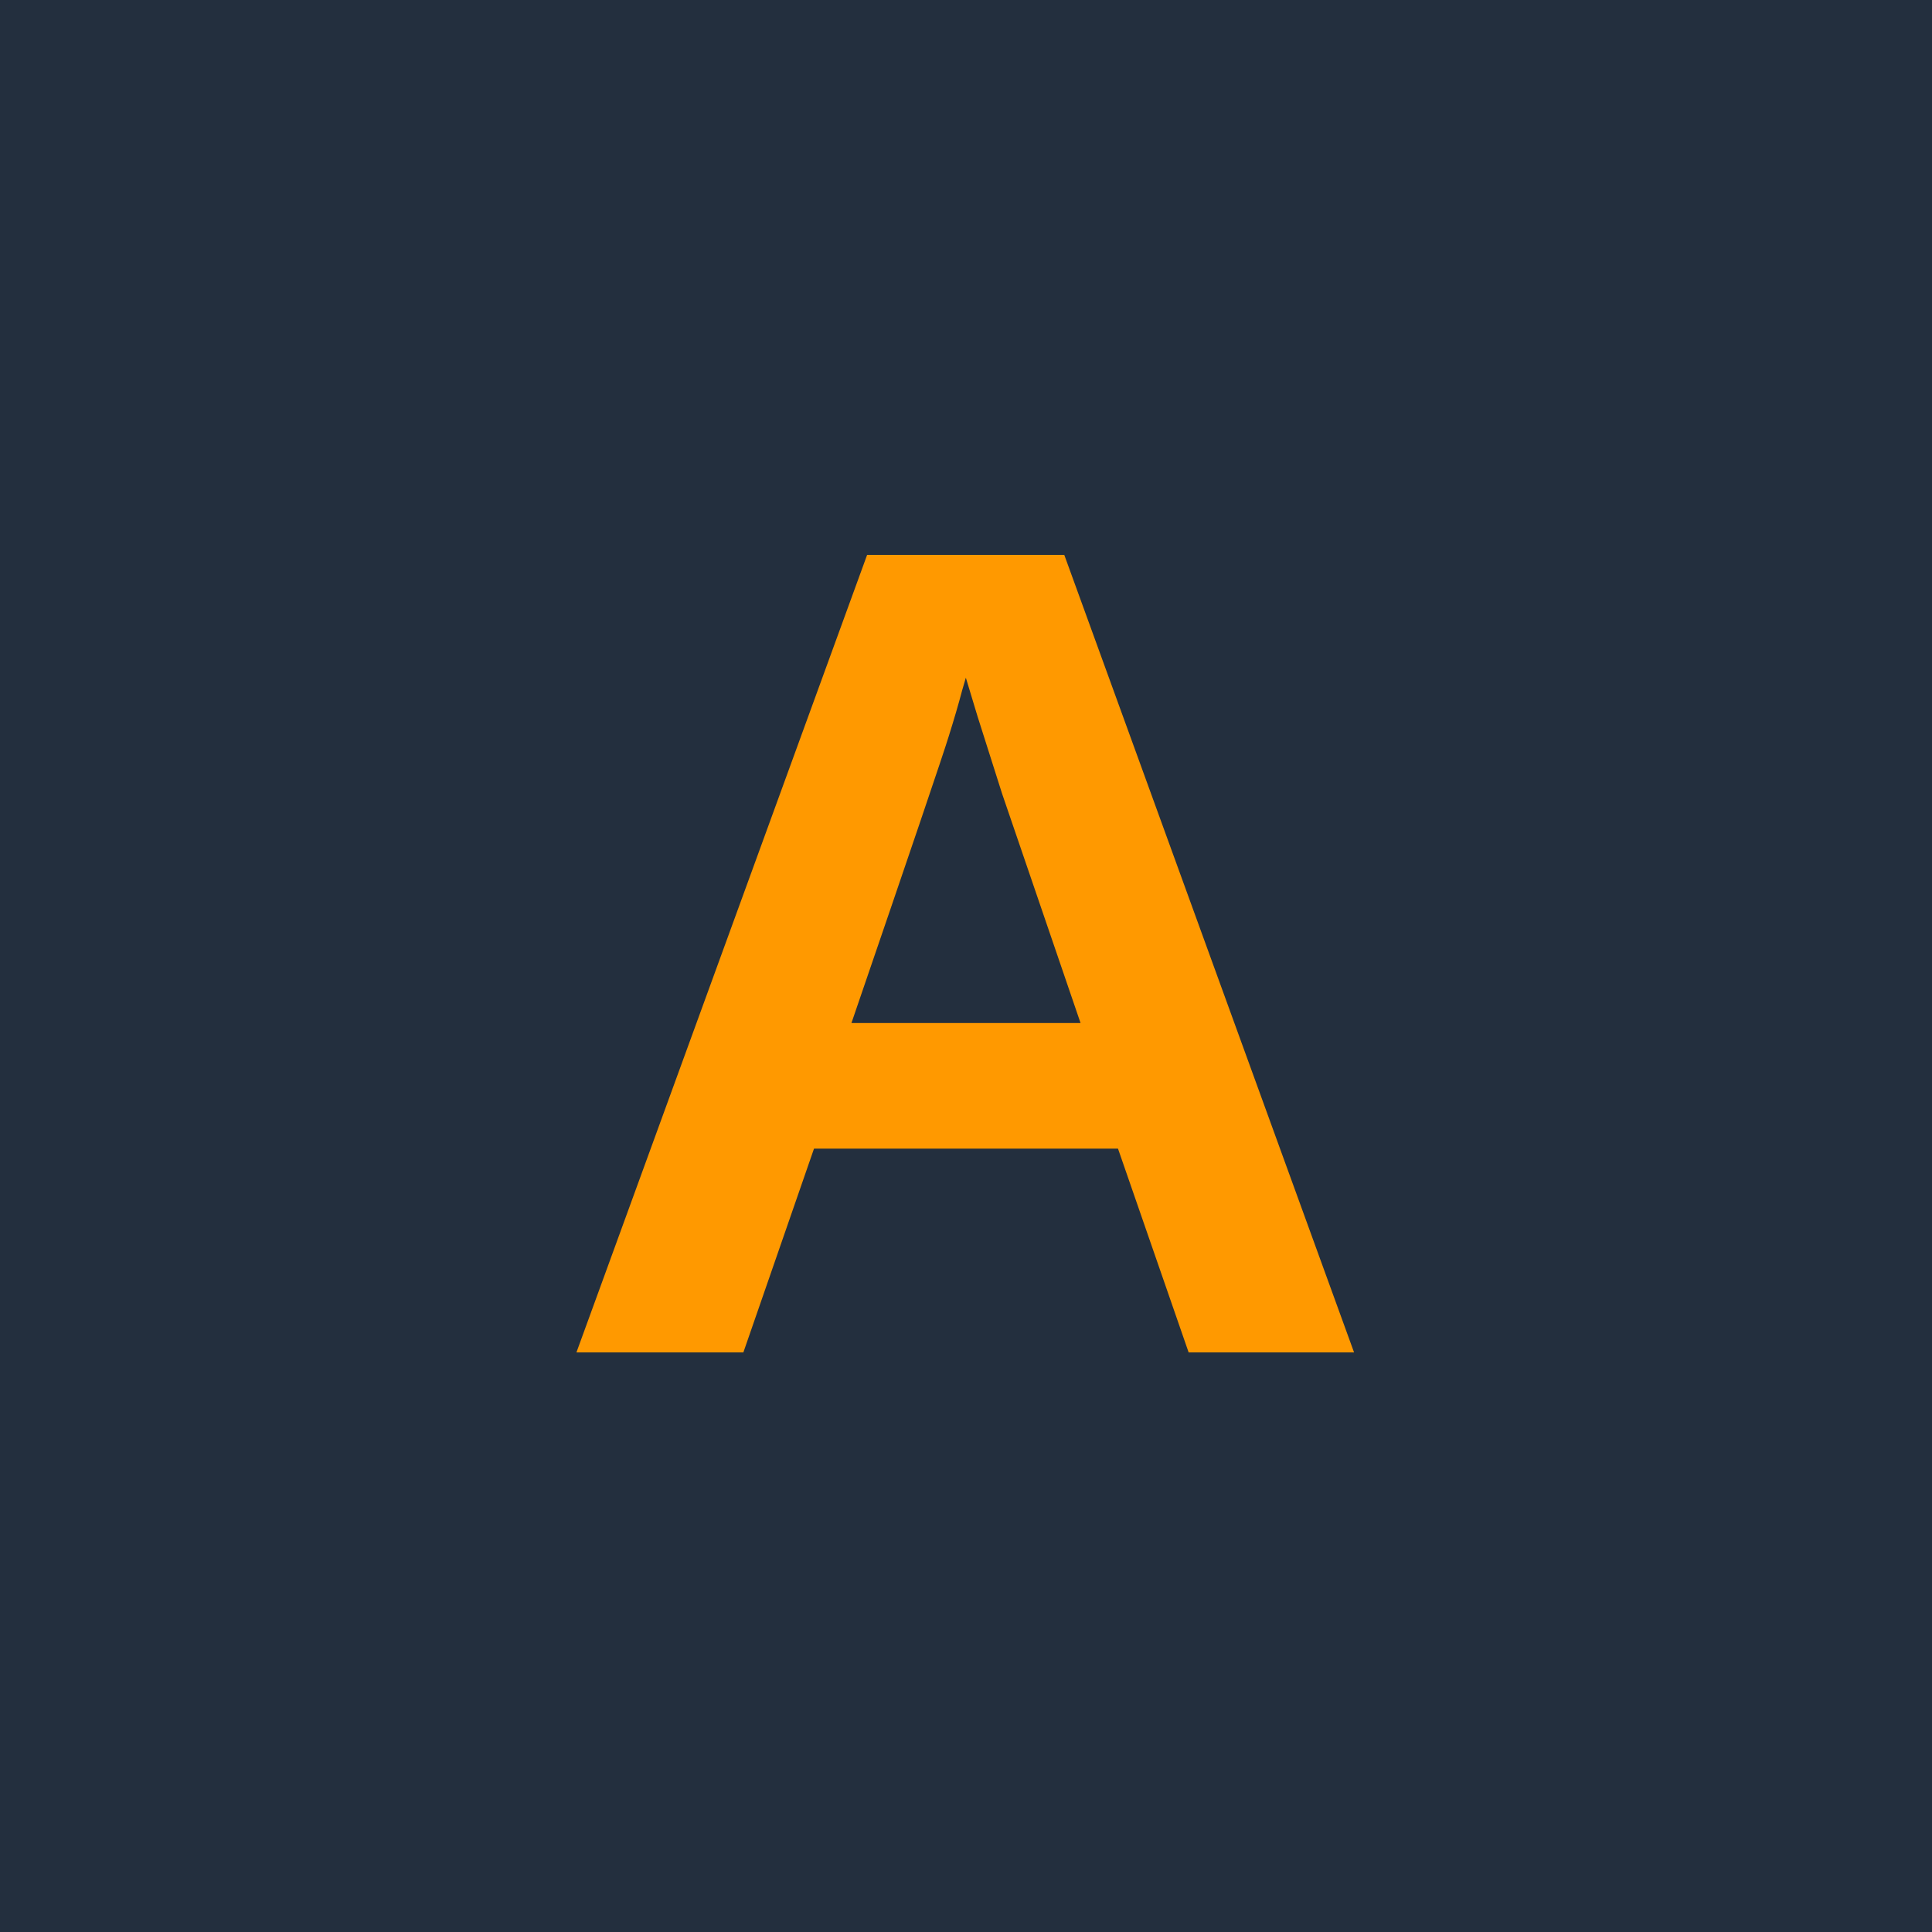
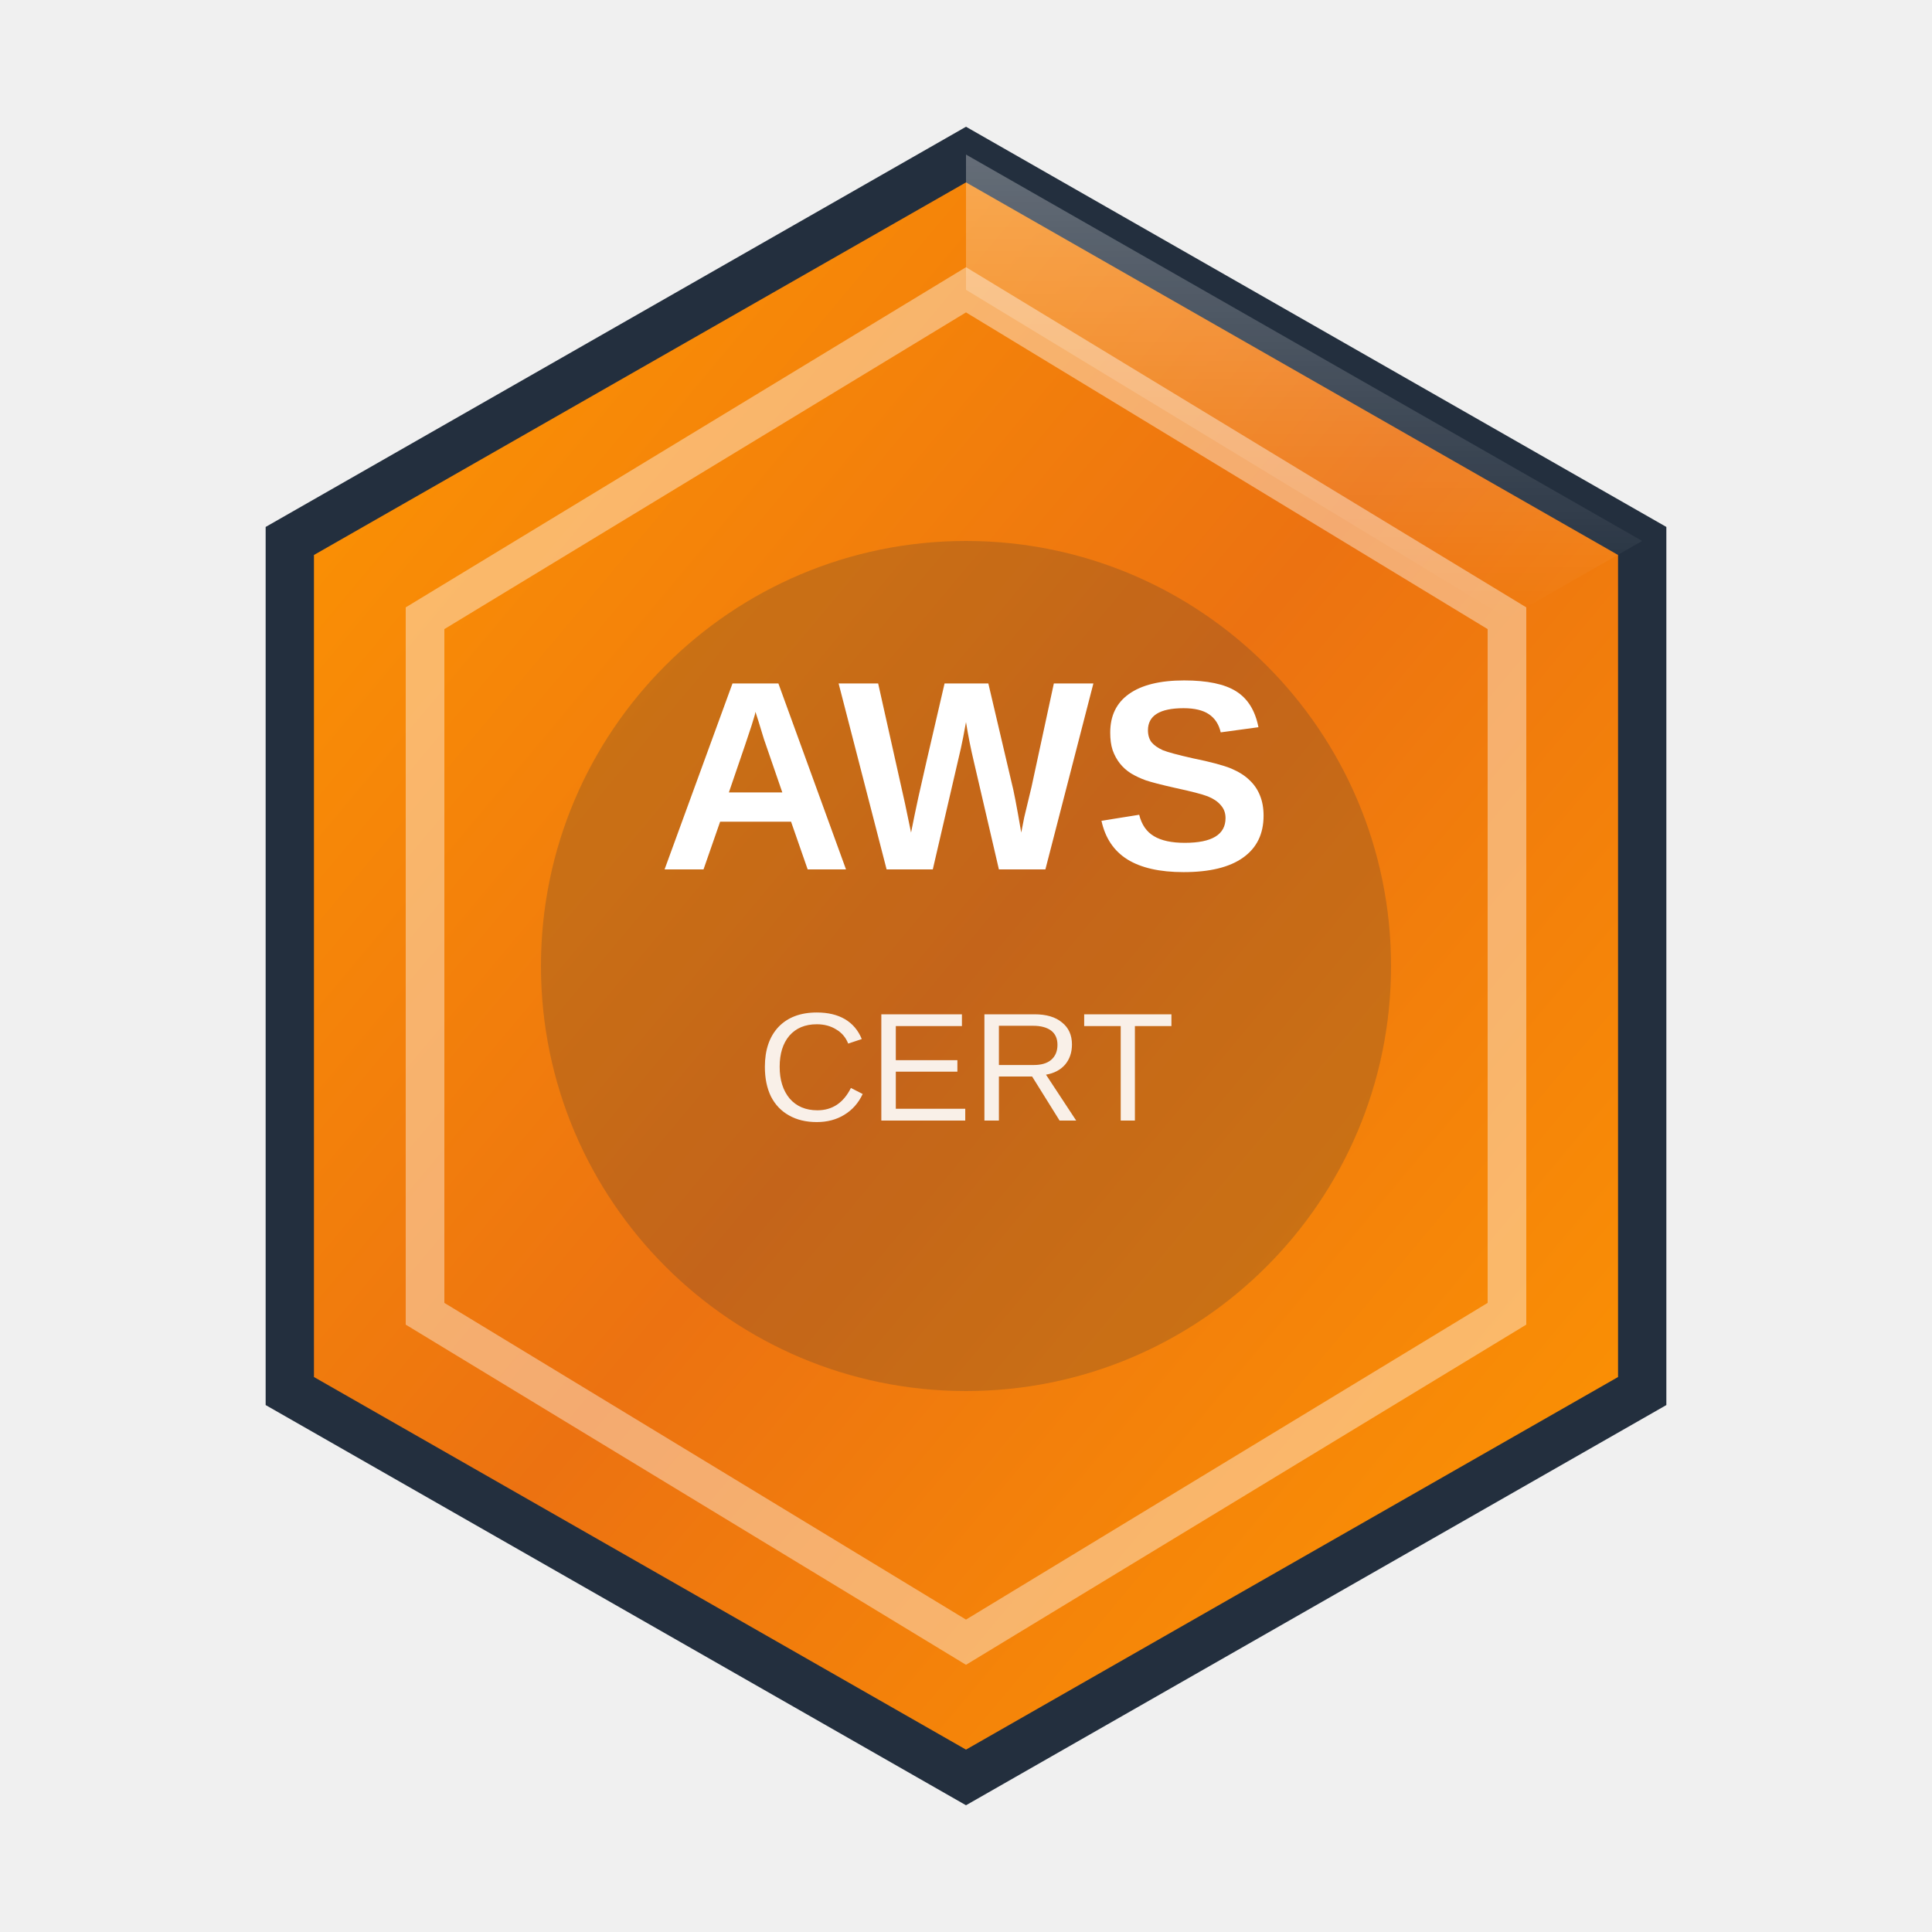
<svg xmlns="http://www.w3.org/2000/svg" viewBox="0 0 100 100">
-   <rect width="100" height="100" fill="#232F3E" />
-   <text x="50" y="70" font-family="Arial, sans-serif" font-size="60" font-weight="bold" fill="#FF9900" text-anchor="middle">A</text>
+   <defs>
+     <linearGradient id="hexGradient" x1="0%" y1="0%" x2="100%" y2="100%">
+       <stop offset="0%" style="stop-color:#FF9900;stop-opacity:1" />
+       <stop offset="50%" style="stop-color:#EC7211;stop-opacity:1" />
+       <stop offset="100%" style="stop-color:#FF9900;stop-opacity:1" />
+     </linearGradient>
+     <linearGradient id="innerGlow" x1="0%" y1="0%" x2="0%" y2="100%">
+       <stop offset="0%" style="stop-color:#FFFFFF;stop-opacity:0.3" />
+       <stop offset="100%" style="stop-color:#FFFFFF;stop-opacity:0" />
+     </linearGradient>
+   </defs>
+   <polygon points="50,8 85,28 85,72 50,92 15,72 15,28" fill="url(#hexGradient)" stroke="#232F3E" stroke-width="2.5" />
+   <polygon points="50,15 78,32 78,68 50,85 22,68 22,32" fill="none" stroke="#FFFFFF" stroke-width="2" opacity="0.4" />
+   <circle cx="50" cy="50" r="22" fill="#232F3E" opacity="0.2" />
+   <text x="50" y="45" font-family="Arial, sans-serif" font-size="14" font-weight="bold" fill="#FFFFFF" text-anchor="middle">AWS</text>
+   <text x="50" y="58" font-family="Arial, sans-serif" font-size="8" font-weight="normal" fill="#FFFFFF" text-anchor="middle" opacity="0.9">CERT</text>
+   <polygon points="50,8 85,28 78,32 50,15" fill="url(#innerGlow)" />
</svg>
